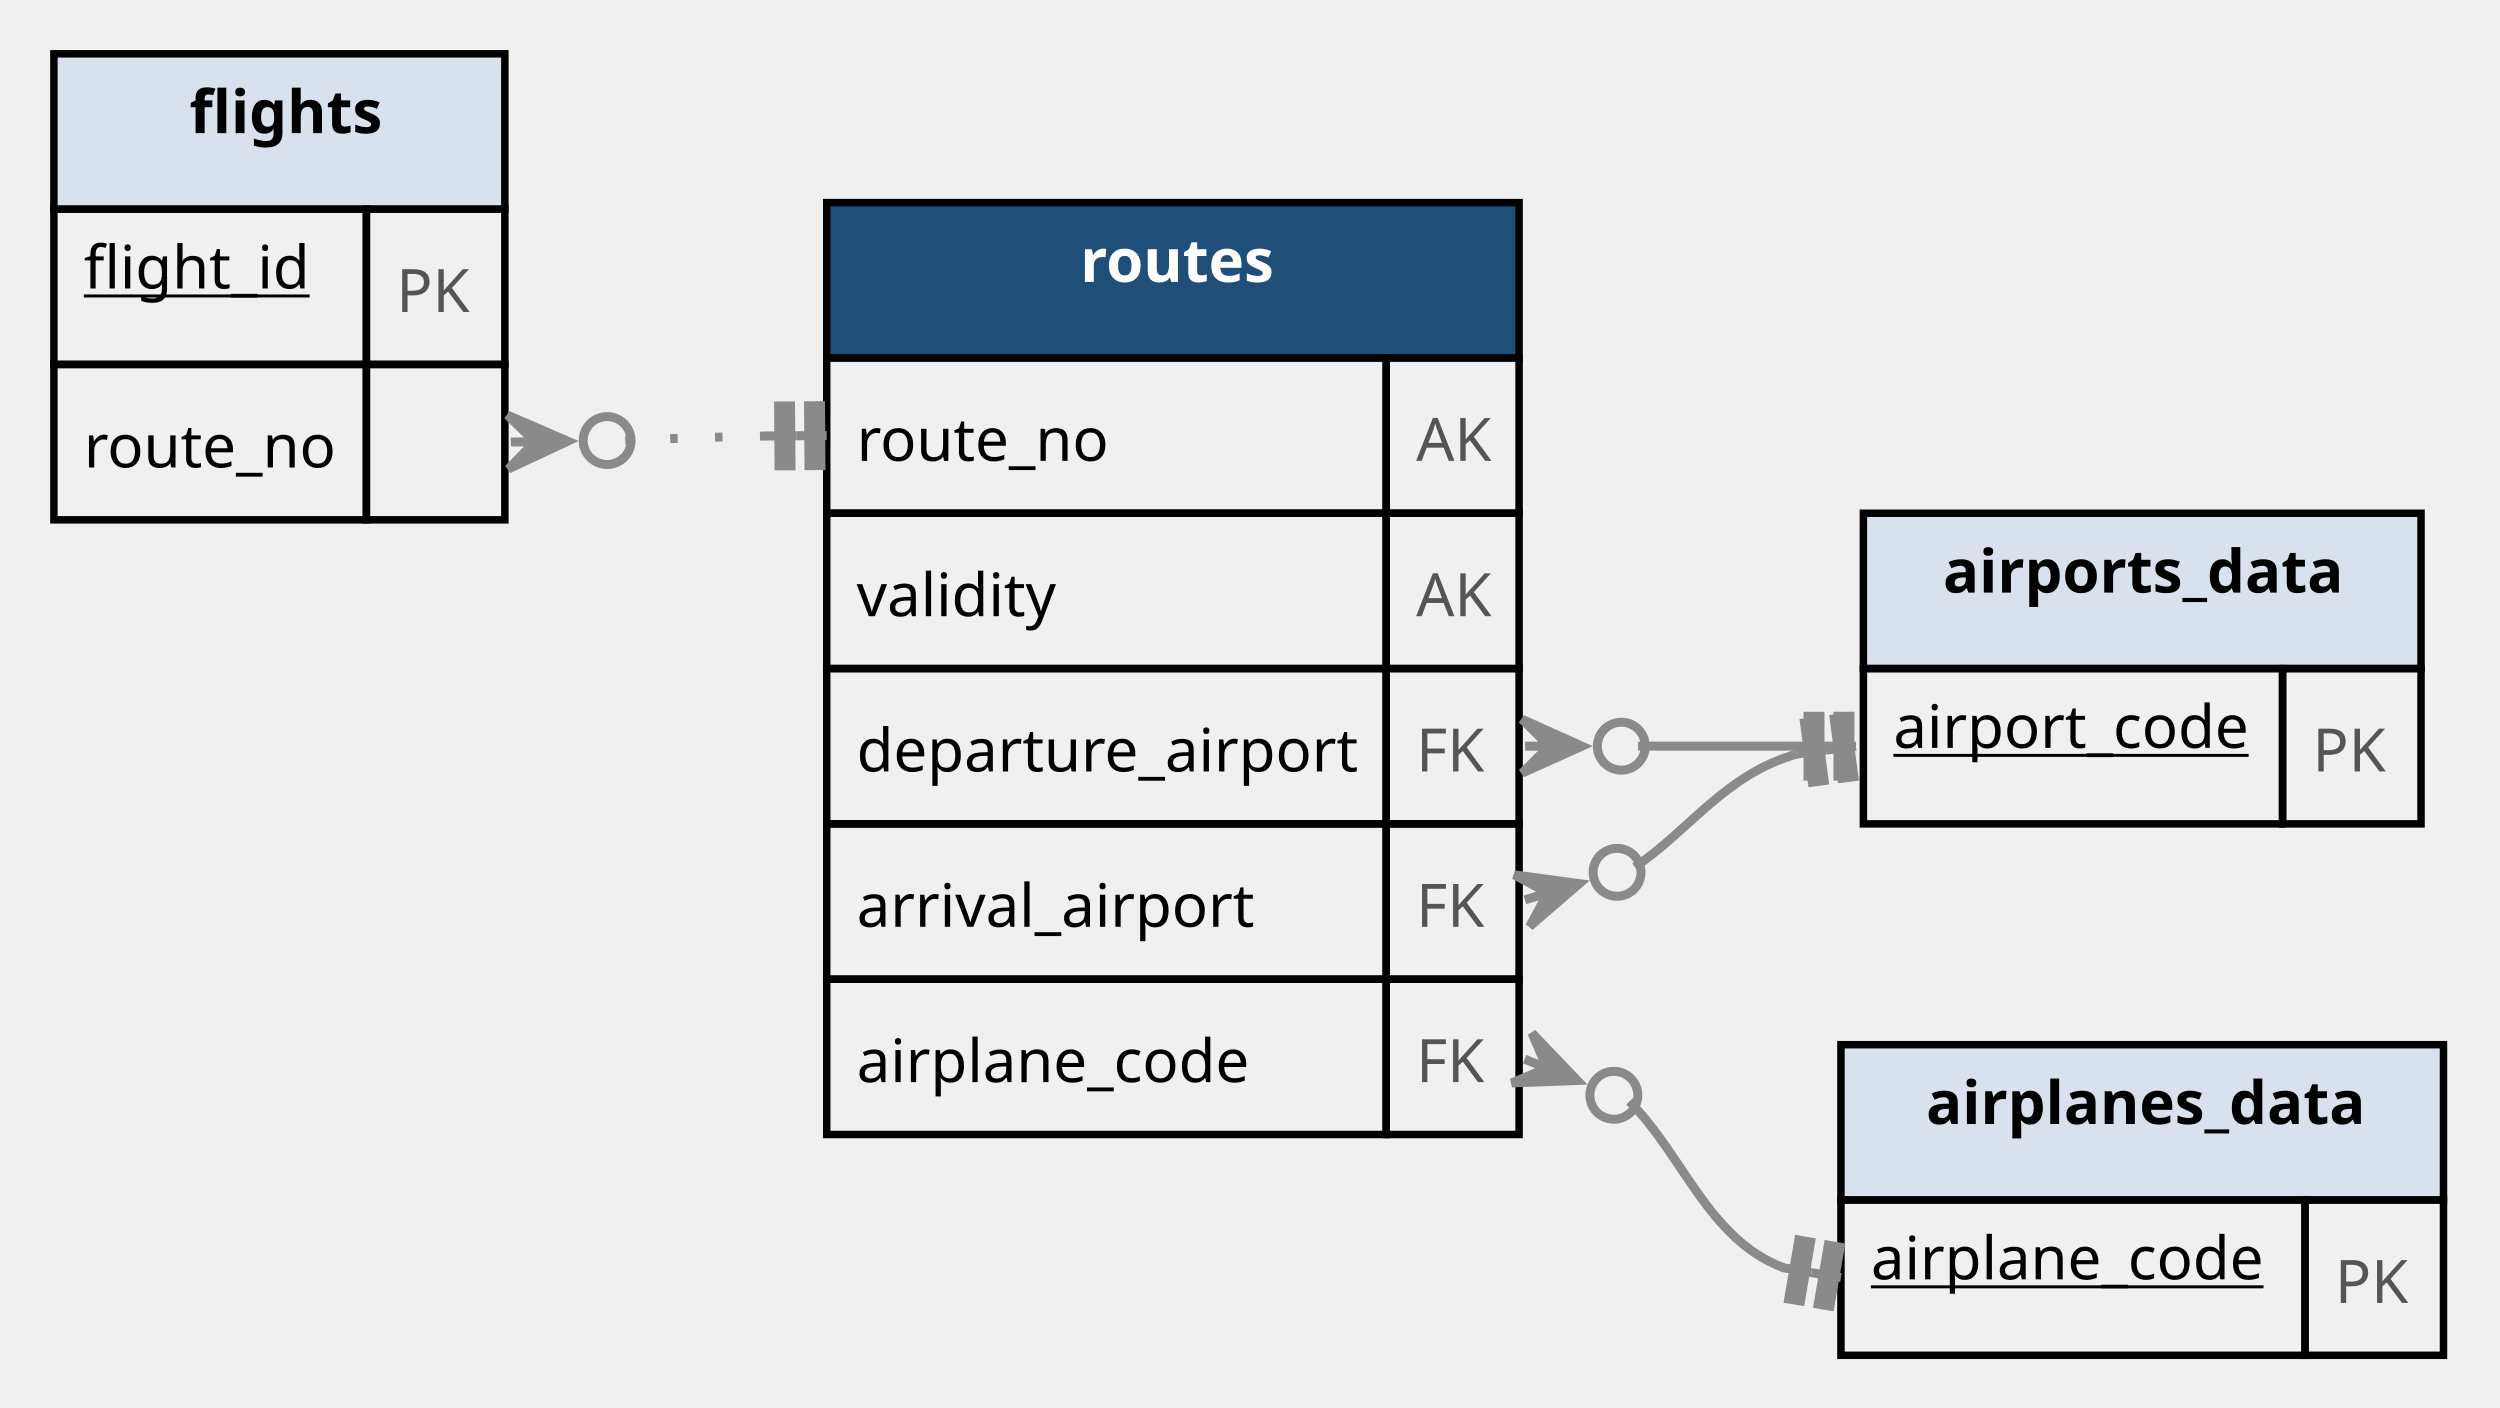
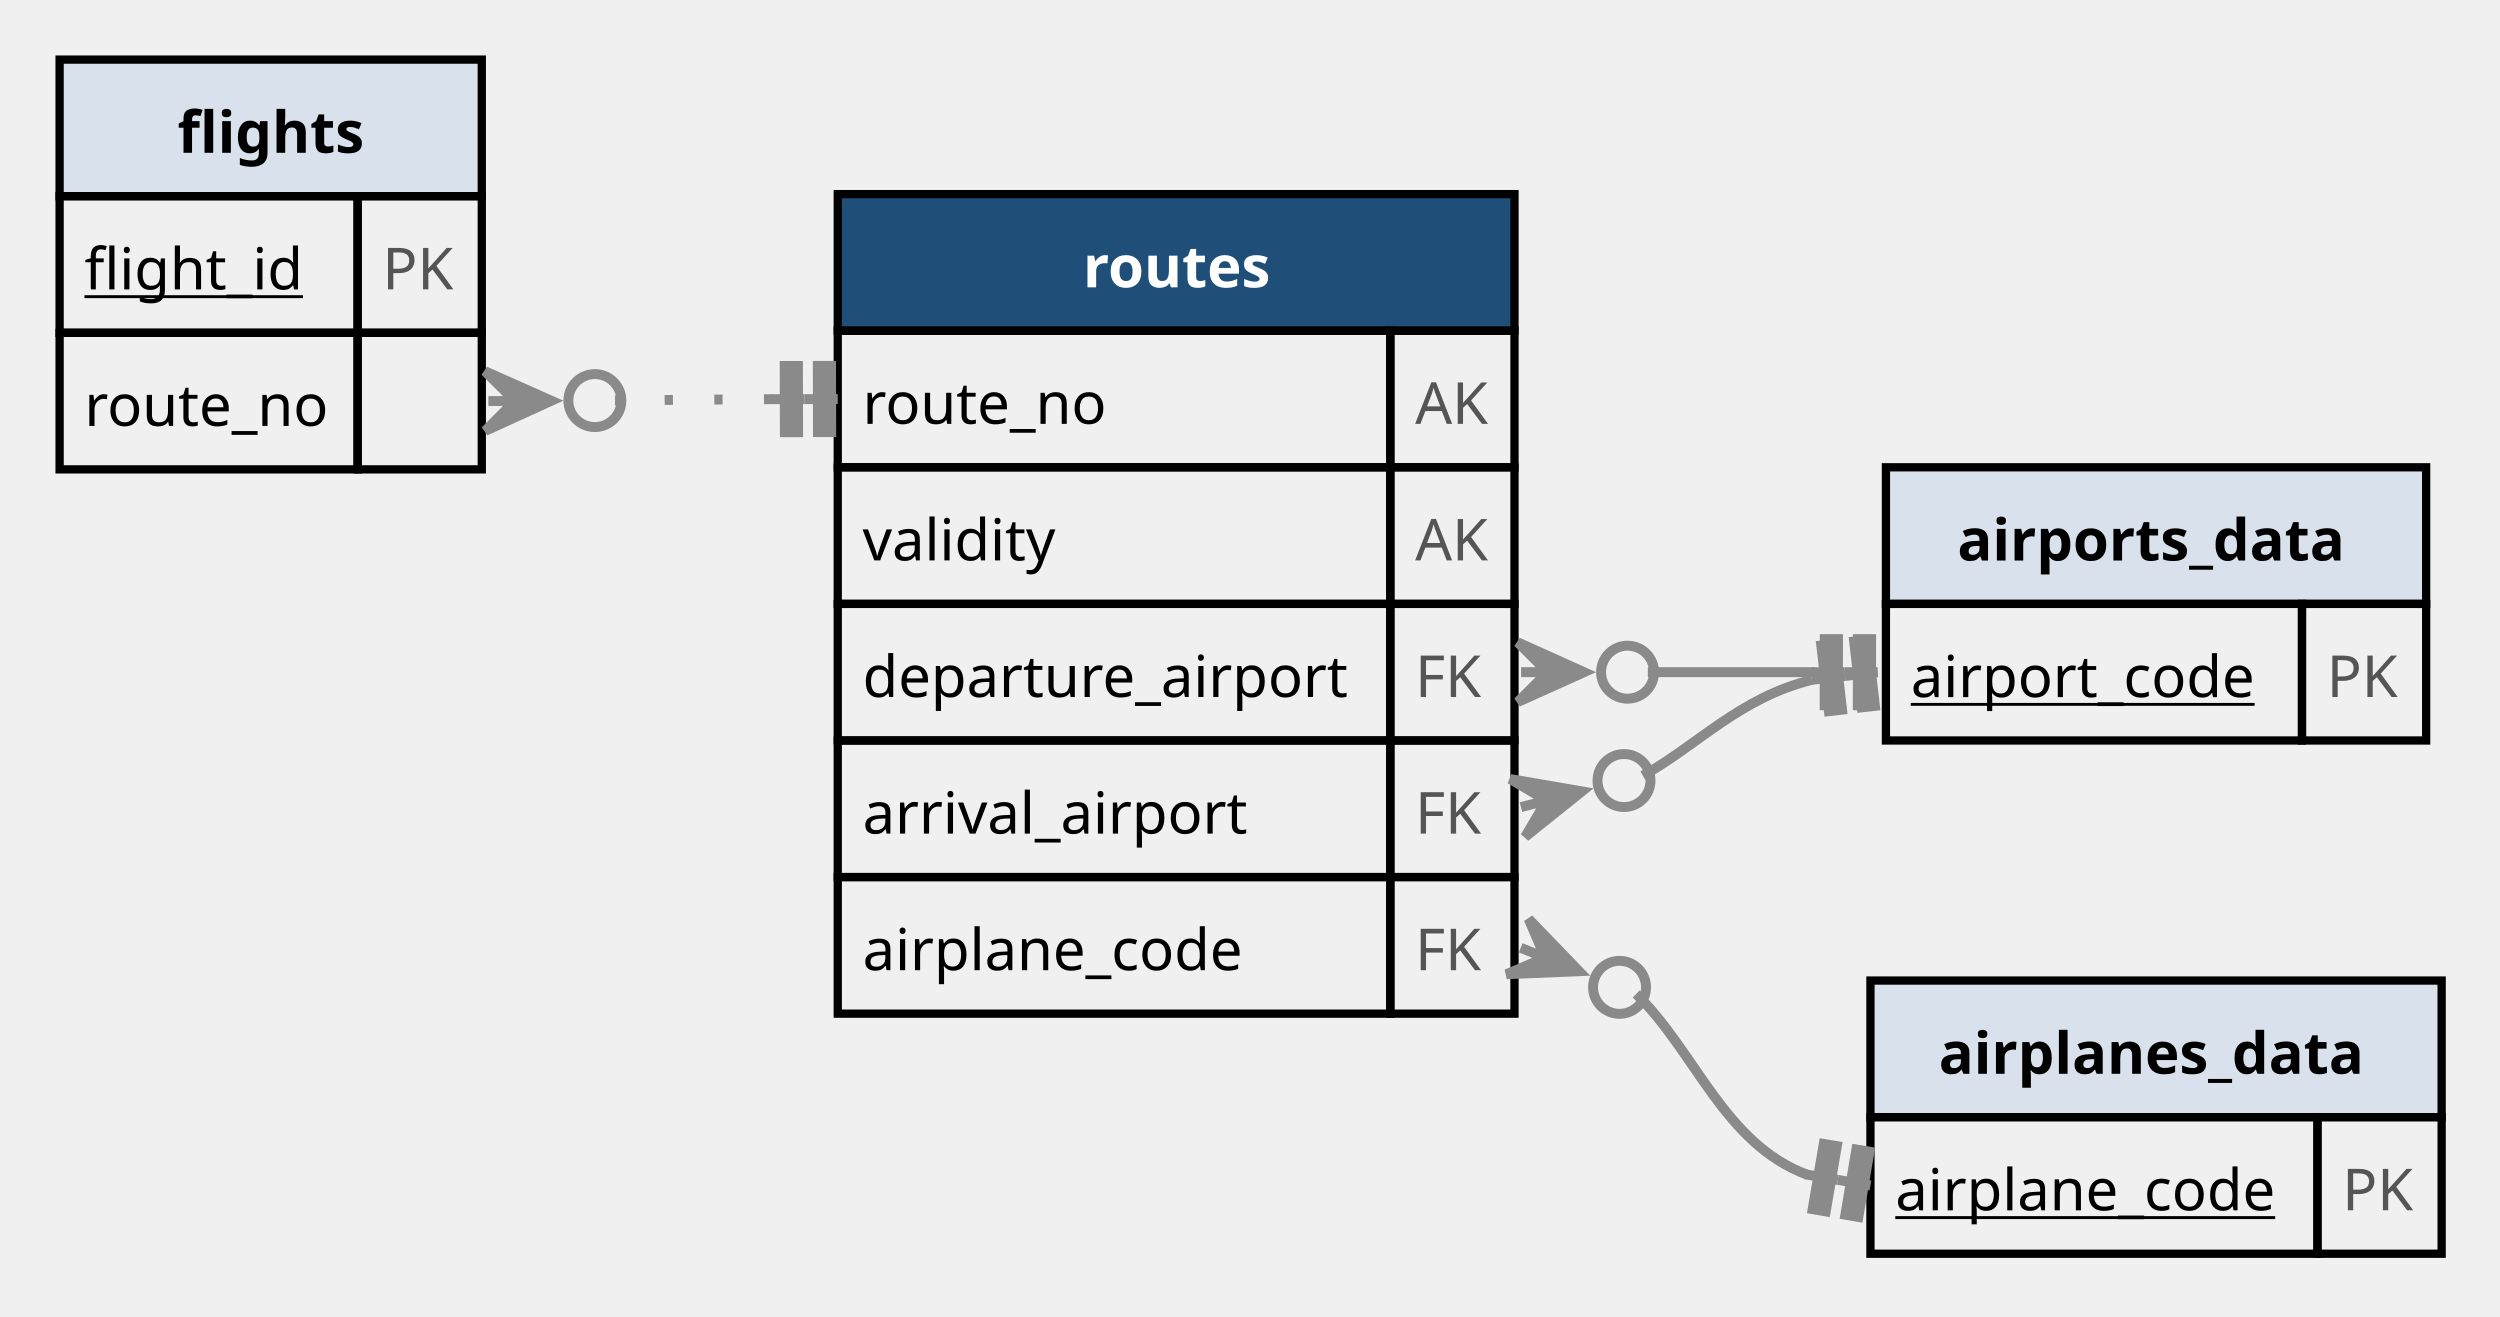
- <svg xmlns="http://www.w3.org/2000/svg" width="334pt" height="188pt" viewBox="0.00 0.00 334.00 188.00">
-   <g id="graph0" class="graph" transform="scale(1 1) rotate(0) translate(7.2 181.07)">
+ <svg xmlns="http://www.w3.org/2000/svg" width="302pt" height="159pt" viewBox="0.00 0.00 302.00 159.00">
+   <g id="graph0" class="graph" transform="scale(1 1) rotate(0) translate(7.2 151.45)">
    <g id="node1" class="node">
-       <polygon fill="#1f4e79" stroke="none" points="103.25,-133.25 103.25,-154 195.75,-154 195.75,-133.25 103.25,-133.25" />
-       <polygon fill="none" stroke="#000000" points="103.25,-133.25 103.25,-154 195.75,-154 195.75,-133.25 103.25,-133.25" />
-       <text xml:space="preserve" text-anchor="start" x="137.12" y="-143.4" font-family="Noto Sans KR" font-weight="bold" font-size="8.00" fill="#ffffff">routes</text>
-       <polygon fill="none" stroke="#000000" points="103.25,-112.5 103.25,-133.25 178,-133.25 178,-112.5 103.25,-112.5" />
-       <text xml:space="preserve" text-anchor="start" x="107.25" y="-119.5" font-family="Noto Sans KR" font-size="8.00">route_no</text>
-       <polygon fill="none" stroke="#000000" points="178,-112.5 178,-133.25 195.75,-133.25 195.75,-112.5 178,-112.5" />
-       <text xml:space="preserve" text-anchor="start" x="182" y="-119.5" font-family="Noto Sans KR" font-size="8.00" fill="#555555">AK</text>
-       <polygon fill="none" stroke="#000000" points="103.25,-91.75 103.25,-112.5 178,-112.5 178,-91.75 103.25,-91.75" />
-       <text xml:space="preserve" text-anchor="start" x="107.25" y="-98.75" font-family="Noto Sans KR" font-size="8.00">validity</text>
-       <polygon fill="none" stroke="#000000" points="178,-91.75 178,-112.5 195.75,-112.5 195.75,-91.75 178,-91.75" />
-       <text xml:space="preserve" text-anchor="start" x="182" y="-98.75" font-family="Noto Sans KR" font-size="8.00" fill="#555555">AK</text>
-       <polygon fill="none" stroke="#000000" points="103.25,-71 103.25,-91.75 178,-91.75 178,-71 103.25,-71" />
-       <text xml:space="preserve" text-anchor="start" x="107.25" y="-78" font-family="Noto Sans KR" font-size="8.00">departure_airport</text>
-       <polygon fill="none" stroke="#000000" points="178,-71 178,-91.75 195.75,-91.75 195.75,-71 178,-71" />
-       <text xml:space="preserve" text-anchor="start" x="182" y="-78" font-family="Noto Sans KR" font-size="8.00" fill="#555555">FK</text>
-       <polygon fill="none" stroke="#000000" points="103.25,-50.25 103.25,-71 178,-71 178,-50.25 103.25,-50.25" />
-       <text xml:space="preserve" text-anchor="start" x="107.25" y="-57.25" font-family="Noto Sans KR" font-size="8.00">arrival_airport</text>
-       <polygon fill="none" stroke="#000000" points="178,-50.25 178,-71 195.75,-71 195.75,-50.25 178,-50.25" />
-       <text xml:space="preserve" text-anchor="start" x="182" y="-57.25" font-family="Noto Sans KR" font-size="8.00" fill="#555555">FK</text>
-       <polygon fill="none" stroke="#000000" points="103.25,-29.5 103.25,-50.25 178,-50.25 178,-29.5 103.25,-29.5" />
-       <text xml:space="preserve" text-anchor="start" x="107.25" y="-36.5" font-family="Noto Sans KR" font-size="8.00">airplane_code</text>
-       <polygon fill="none" stroke="#000000" points="178,-29.5 178,-50.25 195.75,-50.25 195.75,-29.5 178,-29.5" />
-       <text xml:space="preserve" text-anchor="start" x="182" y="-36.5" font-family="Noto Sans KR" font-size="8.00" fill="#555555">FK</text>
+       <polygon fill="#1f4e79" stroke="none" points="94,-111.5 94,-128 175.75,-128 175.75,-111.5 94,-111.5" />
+       <polygon fill="none" stroke="#000000" points="94,-111.5 94,-128 175.75,-128 175.75,-111.5 94,-111.5" />
+       <text xml:space="preserve" text-anchor="start" x="123.62" y="-116.74" font-family="Noto Sans KR" font-weight="bold" font-size="7.00" fill="#ffffff">routes</text>
+       <polygon fill="none" stroke="#000000" points="94,-95 94,-111.5 160.75,-111.5 160.75,-95 94,-95" />
+       <text xml:space="preserve" text-anchor="start" x="97" y="-100.25" font-family="Noto Sans KR" font-size="7.00">route_no</text>
+       <polygon fill="none" stroke="#000000" points="160.75,-95 160.75,-111.5 175.75,-111.5 175.75,-95 160.75,-95" />
+       <text xml:space="preserve" text-anchor="start" x="163.75" y="-100.25" font-family="Noto Sans KR" font-size="7.00" fill="#555555">AK</text>
+       <polygon fill="none" stroke="#000000" points="94,-78.5 94,-95 160.75,-95 160.75,-78.5 94,-78.5" />
+       <text xml:space="preserve" text-anchor="start" x="97" y="-83.75" font-family="Noto Sans KR" font-size="7.00">validity</text>
+       <polygon fill="none" stroke="#000000" points="160.75,-78.5 160.75,-95 175.75,-95 175.75,-78.5 160.75,-78.5" />
+       <text xml:space="preserve" text-anchor="start" x="163.75" y="-83.75" font-family="Noto Sans KR" font-size="7.00" fill="#555555">AK</text>
+       <polygon fill="none" stroke="#000000" points="94,-62 94,-78.5 160.75,-78.5 160.75,-62 94,-62" />
+       <text xml:space="preserve" text-anchor="start" x="97" y="-67.25" font-family="Noto Sans KR" font-size="7.00">departure_airport</text>
+       <polygon fill="none" stroke="#000000" points="160.75,-62 160.75,-78.5 175.75,-78.5 175.75,-62 160.75,-62" />
+       <text xml:space="preserve" text-anchor="start" x="163.75" y="-67.25" font-family="Noto Sans KR" font-size="7.00" fill="#555555">FK</text>
+       <polygon fill="none" stroke="#000000" points="94,-45.5 94,-62 160.75,-62 160.75,-45.5 94,-45.5" />
+       <text xml:space="preserve" text-anchor="start" x="97" y="-50.75" font-family="Noto Sans KR" font-size="7.00">arrival_airport</text>
+       <polygon fill="none" stroke="#000000" points="160.75,-45.5 160.75,-62 175.75,-62 175.75,-45.5 160.75,-45.5" />
+       <text xml:space="preserve" text-anchor="start" x="163.75" y="-50.75" font-family="Noto Sans KR" font-size="7.00" fill="#555555">FK</text>
+       <polygon fill="none" stroke="#000000" points="94,-29 94,-45.5 160.75,-45.5 160.75,-29 94,-29" />
+       <text xml:space="preserve" text-anchor="start" x="97" y="-34.25" font-family="Noto Sans KR" font-size="7.00">airplane_code</text>
+       <polygon fill="none" stroke="#000000" points="160.75,-29 160.75,-45.5 175.75,-45.5 175.75,-29 160.75,-29" />
+       <text xml:space="preserve" text-anchor="start" x="163.75" y="-34.25" font-family="Noto Sans KR" font-size="7.00" fill="#555555">FK</text>
    </g>
    <g id="node2" class="node">
-       <polygon fill="#d9e2ec" stroke="none" points="241.75,-91.75 241.75,-112.5 316.25,-112.5 316.25,-91.75 241.75,-91.75" />
-       <polygon fill="none" stroke="#000000" points="241.75,-91.75 241.75,-112.5 316.25,-112.5 316.25,-91.75 241.75,-91.75" />
-       <text xml:space="preserve" text-anchor="start" x="252.38" y="-101.9" font-family="Noto Sans KR" font-weight="bold" font-size="8.00" fill="#000000">airports_data</text>
-       <polygon fill="none" stroke="#000000" points="241.75,-71 241.75,-91.75 297.75,-91.75 297.75,-71 241.75,-71" />
-       <text xml:space="preserve" text-anchor="start" x="245.75" y="-81.15" font-family="Noto Sans KR" text-decoration="underline" font-size="8.00">airport_code</text>
-       <polygon fill="none" stroke="#000000" points="297.75,-71 297.75,-91.75 316.25,-91.75 316.25,-71 297.75,-71" />
-       <text xml:space="preserve" text-anchor="start" x="301.75" y="-78" font-family="Noto Sans KR" font-size="8.00" fill="#555555">PK</text>
+       <polygon fill="#d9e2ec" stroke="none" points="220.62,-78.5 220.62,-95 285.88,-95 285.88,-78.5 220.62,-78.5" />
+       <polygon fill="none" stroke="#000000" points="220.62,-78.5 220.62,-95 285.88,-95 285.88,-78.5 220.62,-78.5" />
+       <text xml:space="preserve" text-anchor="start" x="229.25" y="-83.74" font-family="Noto Sans KR" font-weight="bold" font-size="7.00" fill="#000000">airports_data</text>
+       <polygon fill="none" stroke="#000000" points="220.62,-62 220.62,-78.5 270.88,-78.5 270.88,-62 220.62,-62" />
+       <text xml:space="preserve" text-anchor="start" x="223.62" y="-67.24" font-family="Noto Sans KR" text-decoration="underline" font-size="7.00">airport_code</text>
+       <polygon fill="none" stroke="#000000" points="270.88,-62 270.88,-78.5 285.88,-78.5 285.88,-62 270.88,-62" />
+       <text xml:space="preserve" text-anchor="start" x="273.88" y="-67.25" font-family="Noto Sans KR" font-size="7.00" fill="#555555">PK</text>
    </g>
    <g id="edge1" class="edge">
-       <path fill="none" stroke="#8a8a8a" stroke-width="1.2" d="M211.65,-81.38C218.68,-81.38 224.28,-81.38 232.81,-81.38" />
-       <polygon fill="#8a8a8a" stroke="#8a8a8a" stroke-width="1.2" points="204.15,-81.38 196.15,-77.78 199.75,-81.38 196.55,-81.38 196.55,-81.38 196.55,-81.38 199.75,-81.38 196.15,-84.98 204.15,-81.38" />
-       <ellipse fill="none" stroke="#8a8a8a" stroke-width="1.2" cx="209.41" cy="-81.38" rx="3.2" ry="3.2" />
-       <polygon fill="#8a8a8a" stroke="#8a8a8a" stroke-width="1.2" points="239.95,-77.38 239.95,-85.38 238.35,-85.38 238.35,-77.38 239.95,-77.38" />
-       <polyline fill="none" stroke="#8a8a8a" stroke-width="1.2" points="240.75,-81.38 236.75,-81.38" />
-       <polygon fill="#8a8a8a" stroke="#8a8a8a" stroke-width="1.2" points="235.95,-77.38 235.95,-85.38 234.35,-85.38 234.35,-77.38 235.95,-77.38" />
-       <polyline fill="none" stroke="#8a8a8a" stroke-width="1.2" points="236.75,-81.38 232.75,-81.38" />
+       <path fill="none" stroke="#8a8a8a" stroke-width="1.2" d="M191.86,-70.25C198.48,-70.25 203.89,-70.25 212.04,-70.25" />
+       <polygon fill="#8a8a8a" stroke="#8a8a8a" stroke-width="1.2" points="184.15,-70.25 176.15,-66.65 179.75,-70.25 176.55,-70.25 176.55,-70.25 176.55,-70.25 179.75,-70.25 176.15,-73.85 184.15,-70.25" />
+       <ellipse fill="none" stroke="#8a8a8a" stroke-width="1.2" cx="189.41" cy="-70.25" rx="3.2" ry="3.2" />
+       <polygon fill="#8a8a8a" stroke="#8a8a8a" stroke-width="1.2" points="218.82,-66.25 218.83,-74.25 217.23,-74.25 217.22,-66.25 218.82,-66.25" />
+       <polyline fill="none" stroke="#8a8a8a" stroke-width="1.2" points="219.62,-70.25 215.62,-70.25" />
+       <polygon fill="#8a8a8a" stroke="#8a8a8a" stroke-width="1.2" points="214.82,-66.25 214.83,-74.25 213.23,-74.25 213.22,-66.25 214.82,-66.25" />
+       <polyline fill="none" stroke="#8a8a8a" stroke-width="1.2" points="215.62,-70.25 211.62,-70.25" />
    </g>
    <g id="edge2" class="edge">
-       <path fill="none" stroke="#8a8a8a" stroke-width="1.2" d="M211.2,-65.23C218.53,-70.15 223.28,-77.61 232.84,-80.33" />
-       <polygon fill="#8a8a8a" stroke="#8a8a8a" stroke-width="1.2" points="203.8,-63.02 197.16,-57.29 199.58,-61.77 196.52,-60.85 196.52,-60.85 196.52,-60.85 199.58,-61.77 195.11,-64.19 203.8,-63.02" />
-       <ellipse fill="none" stroke="#8a8a8a" stroke-width="1.2" cx="208.84" cy="-64.53" rx="3.2" ry="3.2" />
-       <polygon fill="#8a8a8a" stroke="#8a8a8a" stroke-width="1.2" points="240.48,-77.3 239.43,-85.24 237.85,-85.03 238.89,-77.1 240.48,-77.3" />
-       <polyline fill="none" stroke="#8a8a8a" stroke-width="1.2" points="240.75,-81.38 236.78,-80.85" />
-       <polygon fill="#8a8a8a" stroke="#8a8a8a" stroke-width="1.2" points="236.51,-76.78 235.47,-84.71 233.88,-84.5 234.93,-76.57 236.51,-76.78" />
-       <polyline fill="none" stroke="#8a8a8a" stroke-width="1.2" points="236.78,-80.85 232.82,-80.33" />
+       <path fill="none" stroke="#8a8a8a" stroke-width="1.2" d="M191.26,-57.74C198.08,-61.6 202.98,-67.16 211.7,-69.33" />
+       <polygon fill="#8a8a8a" stroke="#8a8a8a" stroke-width="1.2" points="183.89,-55.85 177.04,-50.36 179.62,-54.75 176.53,-53.95 176.53,-53.95 176.53,-53.95 179.62,-54.75 175.24,-57.34 183.89,-55.85" />
+       <ellipse fill="none" stroke="#8a8a8a" stroke-width="1.2" cx="188.98" cy="-57.16" rx="3.2" ry="3.2" />
+       <polygon fill="#8a8a8a" stroke="#8a8a8a" stroke-width="1.2" points="219.29,-66.18 218.37,-74.13 216.78,-73.95 217.7,-66 219.29,-66.18" />
+       <polyline fill="none" stroke="#8a8a8a" stroke-width="1.2" points="219.62,-70.25 215.65,-69.79" />
+       <polygon fill="#8a8a8a" stroke="#8a8a8a" stroke-width="1.2" points="215.32,-65.72 214.4,-73.67 212.81,-73.48 213.73,-65.54 215.32,-65.72" />
+       <polyline fill="none" stroke="#8a8a8a" stroke-width="1.2" points="215.65,-69.79 211.68,-69.33" />
    </g>
    <g id="node3" class="node">
-       <polygon fill="#d9e2ec" stroke="none" points="238.75,-20.75 238.75,-41.5 319.25,-41.5 319.25,-20.75 238.75,-20.75" />
-       <polygon fill="none" stroke="#000000" points="238.75,-20.75 238.75,-41.5 319.25,-41.5 319.25,-20.75 238.75,-20.75" />
-       <text xml:space="preserve" text-anchor="start" x="250.12" y="-30.9" font-family="Noto Sans KR" font-weight="bold" font-size="8.00" fill="#000000">airplanes_data</text>
-       <polygon fill="none" stroke="#000000" points="238.75,0 238.75,-20.75 300.75,-20.75 300.75,0 238.75,0" />
-       <text xml:space="preserve" text-anchor="start" x="242.75" y="-10.15" font-family="Noto Sans KR" text-decoration="underline" font-size="8.00">airplane_code</text>
-       <polygon fill="none" stroke="#000000" points="300.75,0 300.75,-20.75 319.25,-20.75 319.25,0 300.75,0" />
-       <text xml:space="preserve" text-anchor="start" x="304.75" y="-7" font-family="Noto Sans KR" font-size="8.00" fill="#555555">PK</text>
+       <polygon fill="#d9e2ec" stroke="none" points="218.75,-16.5 218.75,-33 287.75,-33 287.75,-16.5 218.75,-16.5" />
+       <polygon fill="none" stroke="#000000" points="218.75,-16.5 218.75,-33 287.75,-33 287.75,-16.5 218.75,-16.5" />
+       <text xml:space="preserve" text-anchor="start" x="227" y="-21.74" font-family="Noto Sans KR" font-weight="bold" font-size="7.00" fill="#000000">airplanes_data</text>
+       <polygon fill="none" stroke="#000000" points="218.75,0 218.75,-16.5 272.75,-16.5 272.75,0 218.75,0" />
+       <text xml:space="preserve" text-anchor="start" x="221.75" y="-5.24" font-family="Noto Sans KR" text-decoration="underline" font-size="7.00">airplane_code</text>
+       <polygon fill="none" stroke="#000000" points="272.75,0 272.75,-16.5 287.75,-16.5 287.75,0 272.75,0" />
+       <text xml:space="preserve" text-anchor="start" x="275.75" y="-5.25" font-family="Noto Sans KR" font-size="7.00" fill="#555555">PK</text>
    </g>
    <g id="edge3" class="edge">
-       <path fill="none" stroke="#8a8a8a" stroke-width="1.2" d="M210.48,-33.91C217.64,-26.83 220.99,-15.53 231.06,-11.7" />
-       <polygon fill="#8a8a8a" stroke="#8a8a8a" stroke-width="1.2" points="203.54,-36.72 194.77,-36.39 199.46,-38.37 196.49,-39.57 196.49,-39.57 196.49,-39.57 199.46,-38.37 197.47,-43.06 203.54,-36.72" />
-       <ellipse fill="none" stroke="#8a8a8a" stroke-width="1.2" cx="208.41" cy="-34.74" rx="3.2" ry="3.2" />
-       <polygon fill="#8a8a8a" stroke="#8a8a8a" stroke-width="1.2" points="237.28,-6.57 238.64,-14.45 237.06,-14.72 235.71,-6.84 237.28,-6.57" />
-       <polyline fill="none" stroke="#8a8a8a" stroke-width="1.2" points="238.75,-10.38 234.81,-11.05" />
-       <polygon fill="#8a8a8a" stroke="#8a8a8a" stroke-width="1.2" points="233.34,-7.25 234.7,-15.13 233.12,-15.4 231.77,-7.52 233.34,-7.25" />
-       <polyline fill="none" stroke="#8a8a8a" stroke-width="1.2" points="234.81,-11.05 230.87,-11.73" />
+       <path fill="none" stroke="#8a8a8a" stroke-width="1.2" d="M190.45,-31.38C197.62,-24.43 201.04,-13.32 211.09,-9.55" />
+       <polygon fill="#8a8a8a" stroke="#8a8a8a" stroke-width="1.2" points="183.55,-34.13 174.79,-33.76 179.46,-35.77 176.5,-36.95 176.5,-36.95 176.5,-36.95 179.46,-35.77 177.46,-40.44 183.55,-34.13" />
+       <ellipse fill="none" stroke="#8a8a8a" stroke-width="1.2" cx="188.44" cy="-32.18" rx="3.2" ry="3.2" />
+       <polygon fill="#8a8a8a" stroke="#8a8a8a" stroke-width="1.2" points="217.29,-4.44 218.63,-12.33 217.05,-12.59 215.72,-4.71 217.29,-4.44" />
+       <polyline fill="none" stroke="#8a8a8a" stroke-width="1.2" points="218.75,-8.25 214.81,-8.92" />
+       <polygon fill="#8a8a8a" stroke="#8a8a8a" stroke-width="1.2" points="213.35,-5.11 214.69,-13 213.11,-13.26 211.77,-5.38 213.35,-5.11" />
+       <polyline fill="none" stroke="#8a8a8a" stroke-width="1.2" points="214.81,-8.92 210.86,-9.59" />
    </g>
    <g id="node4" class="node">
-       <polygon fill="#d9e2ec" stroke="none" points="0,-153.12 0,-173.88 60.25,-173.88 60.25,-153.12 0,-153.12" />
-       <polygon fill="none" stroke="#000000" points="0,-153.12 0,-173.88 60.25,-173.88 60.25,-153.12 0,-153.12" />
-       <text xml:space="preserve" text-anchor="start" x="18.12" y="-163.28" font-family="Noto Sans KR" font-weight="bold" font-size="8.00" fill="#000000">flights</text>
-       <polygon fill="none" stroke="#000000" points="0,-132.38 0,-153.12 41.75,-153.12 41.75,-132.38 0,-132.38" />
-       <text xml:space="preserve" text-anchor="start" x="4" y="-142.53" font-family="Noto Sans KR" text-decoration="underline" font-size="8.00">flight_id</text>
-       <polygon fill="none" stroke="#000000" points="41.75,-132.38 41.75,-153.12 60.25,-153.12 60.25,-132.38 41.75,-132.38" />
-       <text xml:space="preserve" text-anchor="start" x="45.75" y="-139.38" font-family="Noto Sans KR" font-size="8.00" fill="#555555">PK</text>
-       <polygon fill="none" stroke="#000000" points="0,-111.62 0,-132.38 41.75,-132.38 41.75,-111.62 0,-111.62" />
-       <text xml:space="preserve" text-anchor="start" x="4" y="-118.62" font-family="Noto Sans KR" font-size="8.00">route_no</text>
-       <polygon fill="none" stroke="#000000" points="41.75,-111.62 41.75,-132.38 60.25,-132.38 60.25,-111.62 41.75,-111.62" />
-       <text xml:space="preserve" text-anchor="start" x="45.75" y="-118.62" font-family="Noto Sans KR" font-size="8.00"> </text>
+       <polygon fill="#d9e2ec" stroke="none" points="0,-127.75 0,-144.25 51,-144.25 51,-127.75 0,-127.75" />
+       <polygon fill="none" stroke="#000000" points="0,-127.75 0,-144.25 51,-144.25 51,-127.75 0,-127.75" />
+       <text xml:space="preserve" text-anchor="start" x="14.25" y="-132.99" font-family="Noto Sans KR" font-weight="bold" font-size="7.00" fill="#000000">flights</text>
+       <polygon fill="none" stroke="#000000" points="0,-111.25 0,-127.75 36,-127.75 36,-111.25 0,-111.25" />
+       <text xml:space="preserve" text-anchor="start" x="3" y="-116.49" font-family="Noto Sans KR" text-decoration="underline" font-size="7.00">flight_id</text>
+       <polygon fill="none" stroke="#000000" points="36,-111.25 36,-127.75 51,-127.75 51,-111.25 36,-111.25" />
+       <text xml:space="preserve" text-anchor="start" x="39" y="-116.5" font-family="Noto Sans KR" font-size="7.00" fill="#555555">PK</text>
+       <polygon fill="none" stroke="#000000" points="0,-94.75 0,-111.25 36,-111.25 36,-94.75 0,-94.75" />
+       <text xml:space="preserve" text-anchor="start" x="3" y="-100" font-family="Noto Sans KR" font-size="7.00">route_no</text>
+       <polygon fill="none" stroke="#000000" points="36,-94.75 36,-111.25 51,-111.25 51,-94.75 36,-94.75" />
+       <text xml:space="preserve" text-anchor="start" x="39" y="-100" font-family="Noto Sans KR" font-size="7.00"> </text>
    </g>
    <g id="edge4" class="edge">
-       <path fill="none" stroke="#8a8a8a" stroke-width="1.2" stroke-dasharray="1,5" d="M76.34,-122.25C82.58,-122.45 87.77,-122.71 95.43,-122.82" />
-       <polygon fill="#8a8a8a" stroke="#8a8a8a" stroke-width="1.2" points="68.65,-122.13 60.71,-118.41 64.25,-122.06 61.05,-122.01 61.05,-122.01 61.05,-122.01 64.25,-122.06 60.6,-125.61 68.65,-122.13" />
-       <ellipse fill="none" stroke="#8a8a8a" stroke-width="1.2" cx="73.91" cy="-122.21" rx="3.2" ry="3.2" />
-       <polygon fill="#8a8a8a" stroke="#8a8a8a" stroke-width="1.2" points="102.48,-118.87 102.42,-126.87 100.82,-126.86 100.88,-118.86 102.48,-118.87" />
-       <polyline fill="none" stroke="#8a8a8a" stroke-width="1.2" points="103.25,-122.88 99.25,-122.85" />
-       <polygon fill="#8a8a8a" stroke="#8a8a8a" stroke-width="1.2" points="98.48,-118.84 98.42,-126.84 96.82,-126.83 96.88,-118.83 98.48,-118.84" />
-       <polyline fill="none" stroke="#8a8a8a" stroke-width="1.2" points="99.25,-122.85 95.25,-122.82" />
+       <path fill="none" stroke="#8a8a8a" stroke-width="1.2" stroke-dasharray="1,5" d="M67.09,-103.07C73.33,-103.13 78.53,-103.2 86.18,-103.23" />
+       <polygon fill="#8a8a8a" stroke="#8a8a8a" stroke-width="1.2" points="59.4,-103.04 51.42,-99.4 55,-103.02 51.8,-103 51.8,-103 51.8,-103 55,-103.02 51.39,-106.6 59.4,-103.04" />
+       <ellipse fill="none" stroke="#8a8a8a" stroke-width="1.2" cx="64.66" cy="-103.06" rx="3.2" ry="3.2" />
+       <polygon fill="#8a8a8a" stroke="#8a8a8a" stroke-width="1.2" points="93.21,-99.25 93.19,-107.25 91.59,-107.25 91.61,-99.25 93.21,-99.25" />
+       <polyline fill="none" stroke="#8a8a8a" stroke-width="1.2" points="94,-103.25 90,-103.24" />
+       <polygon fill="#8a8a8a" stroke="#8a8a8a" stroke-width="1.2" points="89.21,-99.24 89.19,-107.24 87.59,-107.24 87.61,-99.24 89.21,-99.24" />
+       <polyline fill="none" stroke="#8a8a8a" stroke-width="1.2" points="90,-103.24 86,-103.23" />
    </g>
  </g>
</svg>
